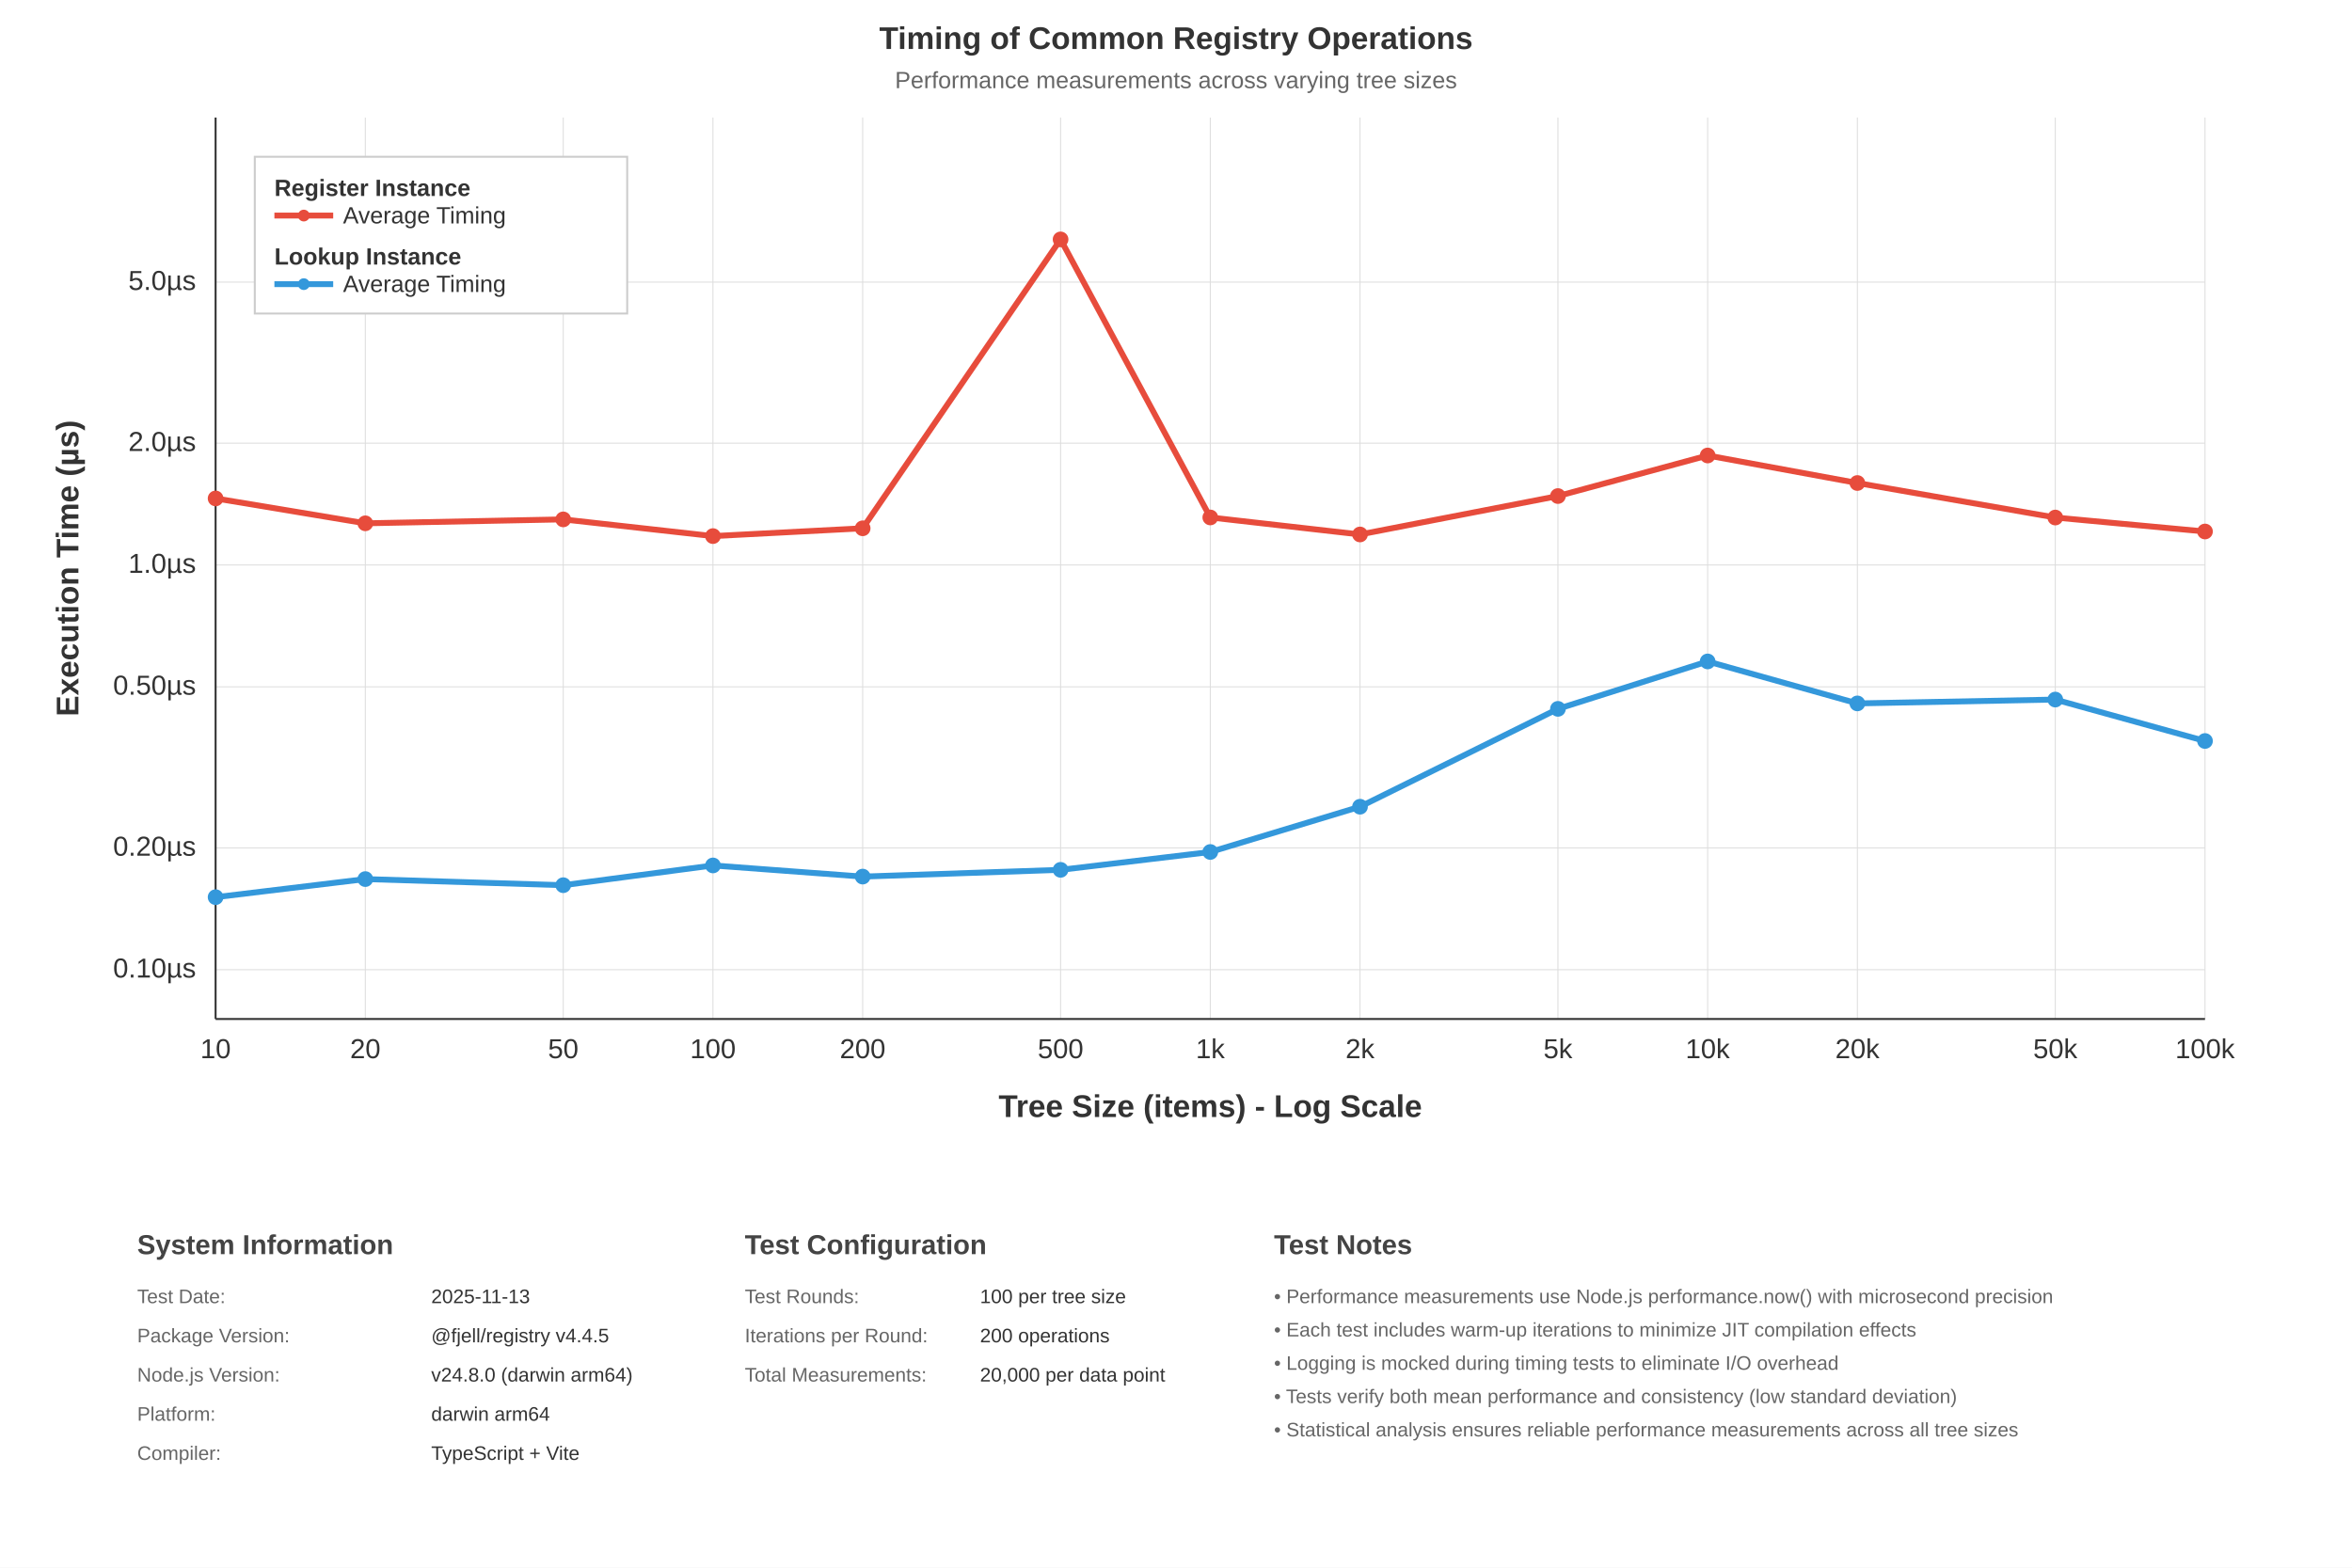
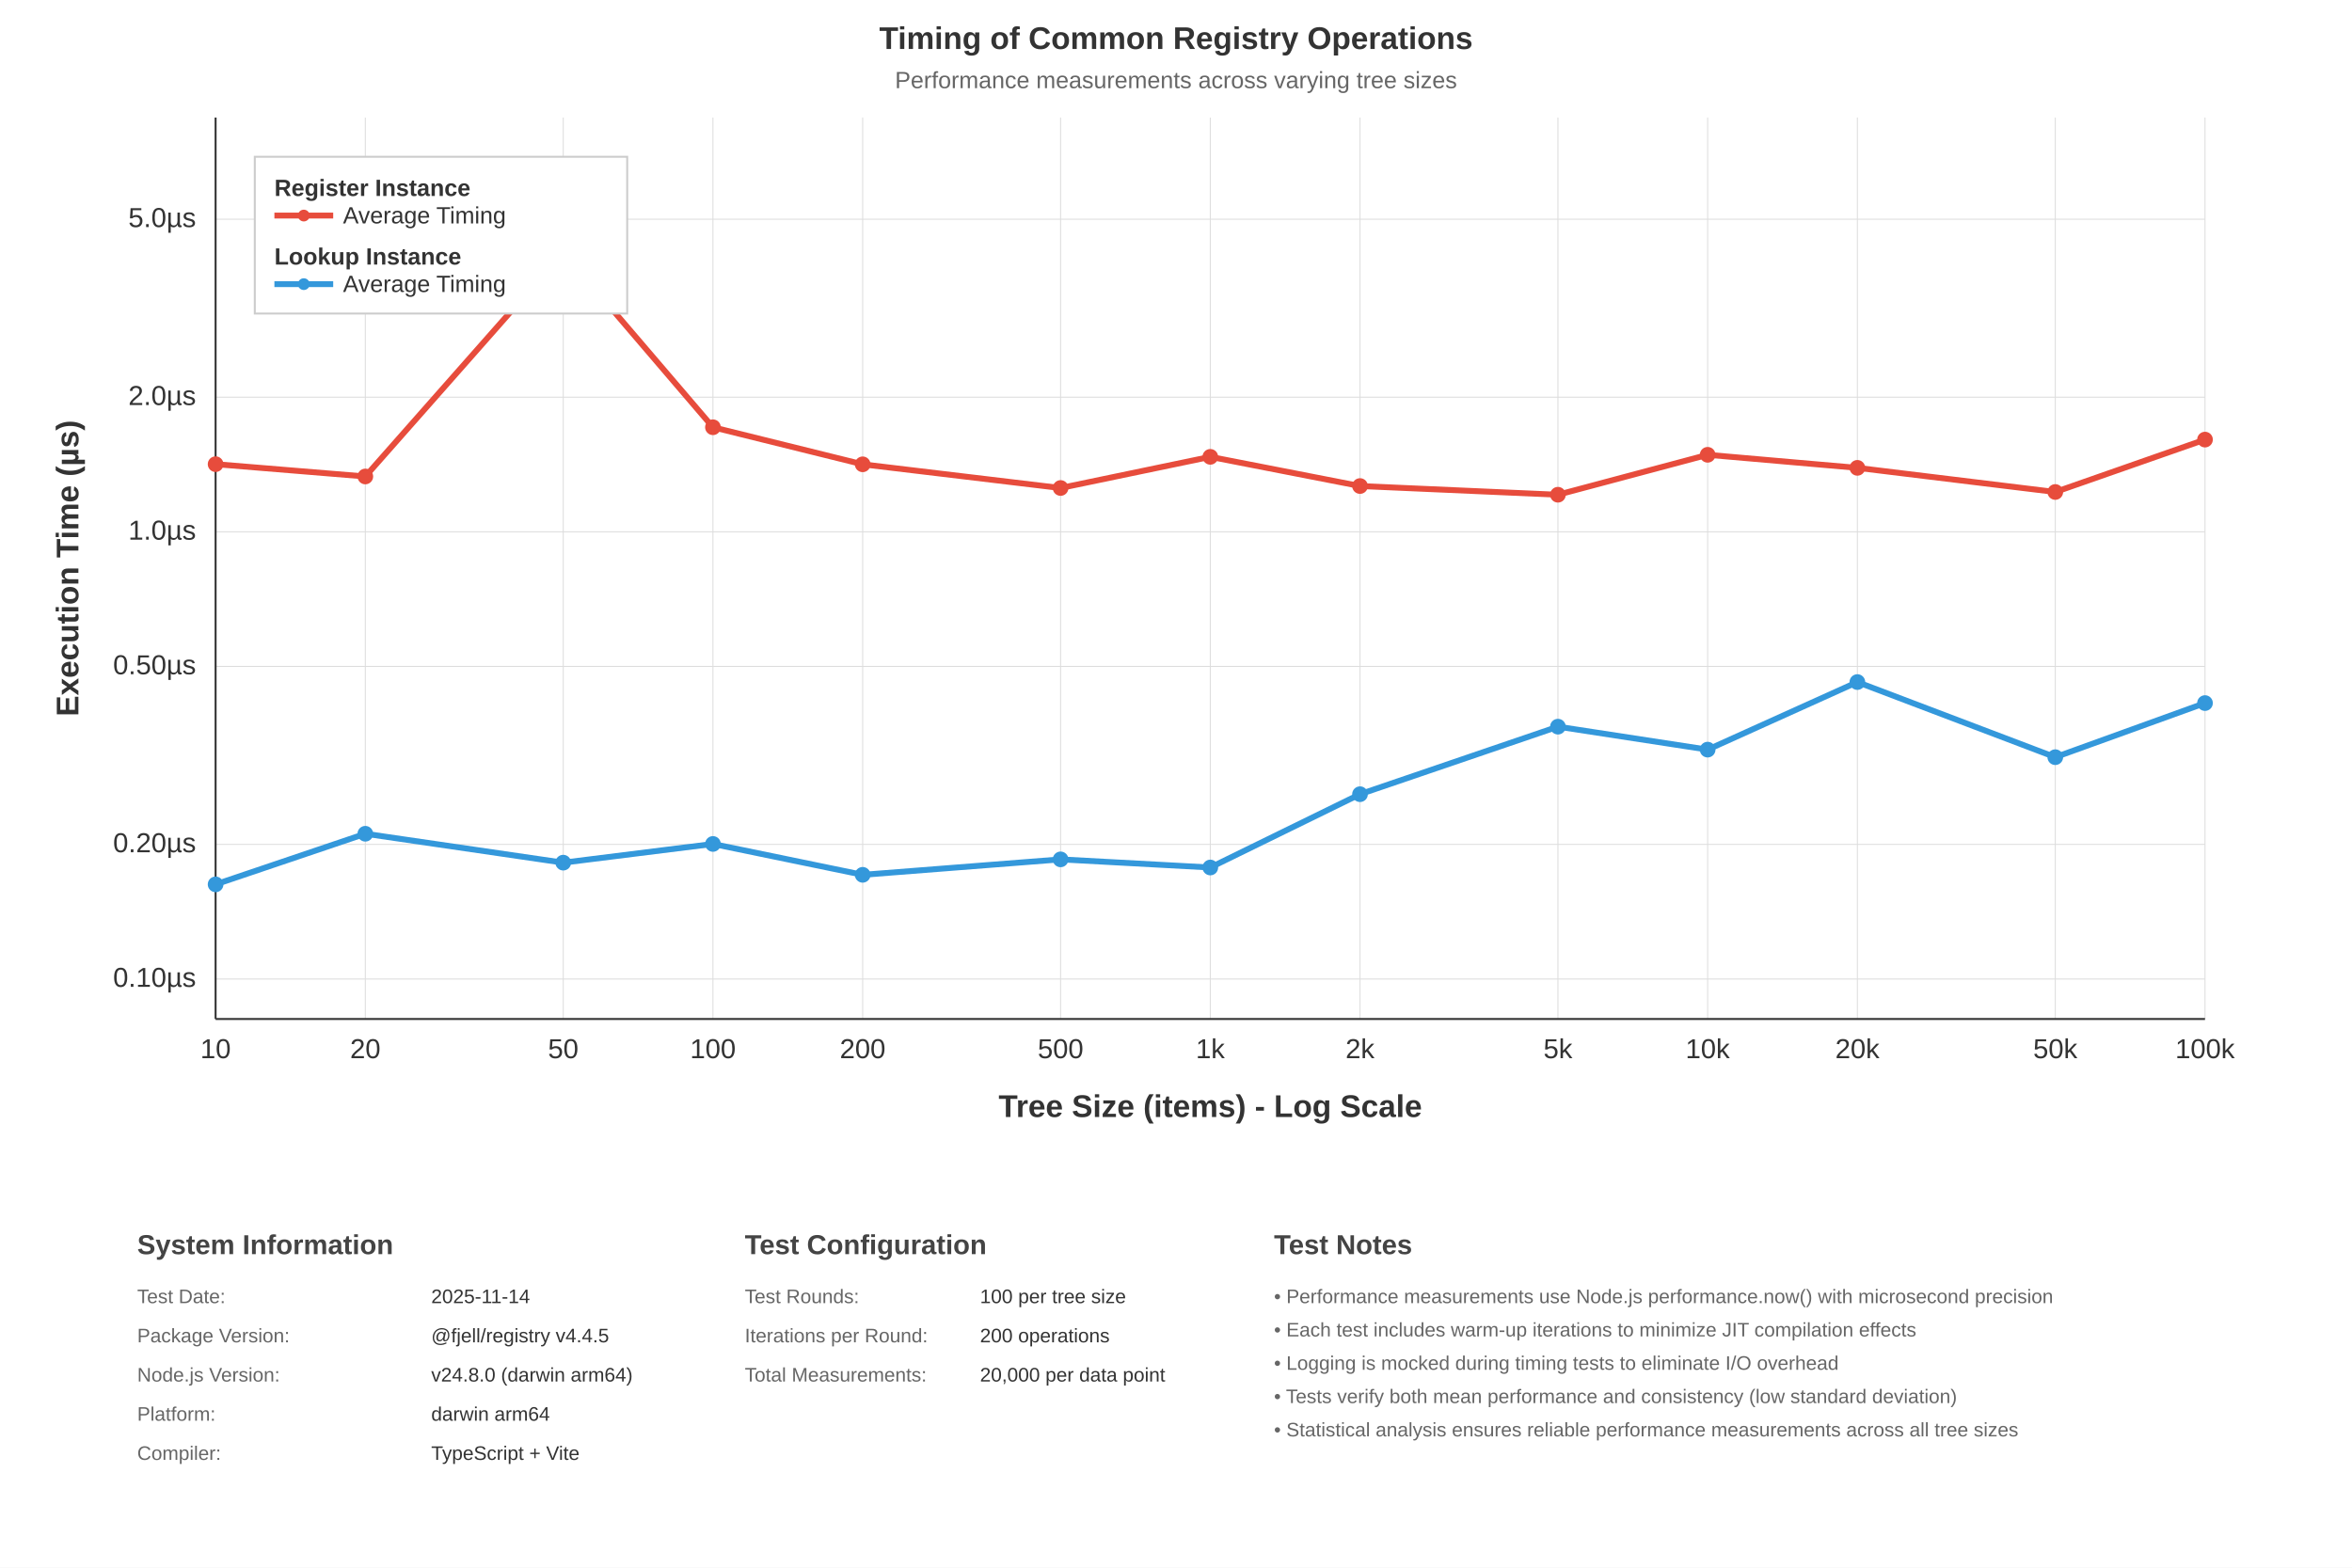
<svg xmlns="http://www.w3.org/2000/svg" width="1200" height="800">
  <style>
    .axis { stroke: #333; stroke-width: 1; }
    .grid { stroke: #ddd; stroke-width: 0.5; }
    .label { font-family: Arial, sans-serif; font-size: 14px; fill: #333; }
    .title { font-family: Arial, sans-serif; font-size: 16px; font-weight: bold; fill: #333; }
    .subtitle { font-family: Arial, sans-serif; font-size: 12px; fill: #666; }
    .register-mean { stroke: #e74c3c; stroke-width: 3; fill: none; }
    .lookup-mean { stroke: #3498db; stroke-width: 3; fill: none; }
    .register-band { fill: rgba(231, 76, 60, 0.2); stroke: #e74c3c; stroke-width: 1; }
    .lookup-band { fill: rgba(52, 152, 219, 0.2); stroke: #3498db; stroke-width: 1; }
    .register-dot { fill: #e74c3c; }
    .lookup-dot { fill: #3498db; }
    .legend { font-family: Arial, sans-serif; font-size: 12px; fill: #333; }
    .axis-title { font-family: Arial, sans-serif; font-size: 16px; font-weight: bold; fill: #333; }
    .metadata-title { font-family: Arial, sans-serif; font-size: 14px; font-weight: bold; fill: #333; }
    .metadata-section { font-family: Arial, sans-serif; font-size: 14px; font-weight: bold; fill: #444; }
    .metadata-label { font-family: Arial, sans-serif; font-size: 10px; fill: #666; }
    .metadata-value { font-family: Arial, sans-serif; font-size: 10px; fill: #333; }
  </style>
  <rect width="1200" height="800" fill="white" />
  <text x="600" y="25" text-anchor="middle" class="title">Timing of Common Registry Operations</text>
  <text x="600" y="45" text-anchor="middle" class="subtitle">Performance measurements across varying tree sizes</text>
  <g transform="translate(110,60)">
-     <line x1="0" y1="434.843" x2="1015" y2="434.843" class="grid" />
-     <text x="-10" y="438.843" text-anchor="end" class="label">0.10µs</text>
-     <line x1="0" y1="372.673" x2="1015" y2="372.673" class="grid" />
-     <text x="-10" y="376.673" text-anchor="end" class="label">0.20µs</text>
-     <line x1="0" y1="290.489" x2="1015" y2="290.489" class="grid" />
-     <text x="-10" y="294.489" text-anchor="end" class="label">0.50µs</text>
-     <line x1="0" y1="228.319" x2="1015" y2="228.319" class="grid" />
-     <text x="-10" y="232.319" text-anchor="end" class="label">1.0µs</text>
-     <line x1="0" y1="166.149" x2="1015" y2="166.149" class="grid" />
-     <text x="-10" y="170.149" text-anchor="end" class="label">2.0µs</text>
-     <line x1="0" y1="83.964" x2="1015" y2="83.964" class="grid" />
-     <text x="-10" y="87.964" text-anchor="end" class="label">5.0µs</text>
+     <line x1="0" y1="439.594" x2="1015" y2="439.594" class="grid" />
+     <text x="-10" y="443.594" text-anchor="end" class="label">0.10µs</text>
+     <line x1="0" y1="370.896" x2="1015" y2="370.896" class="grid" />
+     <text x="-10" y="374.896" text-anchor="end" class="label">0.20µs</text>
+     <line x1="0" y1="280.081" x2="1015" y2="280.081" class="grid" />
+     <text x="-10" y="284.081" text-anchor="end" class="label">0.50µs</text>
+     <line x1="0" y1="211.382" x2="1015" y2="211.382" class="grid" />
+     <text x="-10" y="215.382" text-anchor="end" class="label">1.0µs</text>
+     <line x1="0" y1="142.683" x2="1015" y2="142.683" class="grid" />
+     <text x="-10" y="146.683" text-anchor="end" class="label">2.0µs</text>
+     <line x1="0" y1="51.869" x2="1015" y2="51.869" class="grid" />
+     <text x="-10" y="55.869" text-anchor="end" class="label">5.0µs</text>
    <line x1="0" y1="0" x2="0" y2="460" class="grid" />
    <text x="0" y="480" text-anchor="middle" class="label">10</text>
    <line x1="76.386" y1="0" x2="76.386" y2="460" class="grid" />
    <text x="76.386" y="480" text-anchor="middle" class="label">20</text>
    <line x1="177.364" y1="0" x2="177.364" y2="460" class="grid" />
    <text x="177.364" y="480" text-anchor="middle" class="label">50</text>
    <line x1="253.75" y1="0" x2="253.75" y2="460" class="grid" />
    <text x="253.75" y="480" text-anchor="middle" class="label">100</text>
    <line x1="330.136" y1="0" x2="330.136" y2="460" class="grid" />
    <text x="330.136" y="480" text-anchor="middle" class="label">200</text>
    <line x1="431.114" y1="0" x2="431.114" y2="460" class="grid" />
    <text x="431.114" y="480" text-anchor="middle" class="label">500</text>
    <line x1="507.5" y1="0" x2="507.5" y2="460" class="grid" />
    <text x="507.5" y="480" text-anchor="middle" class="label">1k</text>
    <line x1="583.886" y1="0" x2="583.886" y2="460" class="grid" />
    <text x="583.886" y="480" text-anchor="middle" class="label">2k</text>
    <line x1="684.864" y1="0" x2="684.864" y2="460" class="grid" />
    <text x="684.864" y="480" text-anchor="middle" class="label">5k</text>
    <line x1="761.25" y1="0" x2="761.25" y2="460" class="grid" />
    <text x="761.25" y="480" text-anchor="middle" class="label">10k</text>
    <line x1="837.636" y1="0" x2="837.636" y2="460" class="grid" />
    <text x="837.636" y="480" text-anchor="middle" class="label">20k</text>
    <line x1="938.614" y1="0" x2="938.614" y2="460" class="grid" />
    <text x="938.614" y="480" text-anchor="middle" class="label">50k</text>
    <line x1="1015" y1="0" x2="1015" y2="460" class="grid" />
    <text x="1015" y="480" text-anchor="middle" class="label">100k</text>
    <line x1="0" y1="0" x2="0" y2="460" class="axis" />
    <line x1="0" y1="460" x2="1015" y2="460" class="axis" />
    <text x="507.5" y="510" text-anchor="middle" class="axis-title">Tree Size (items) - Log Scale</text>
    <text transform="rotate(-90,-70,230)" x="-70" y="230" text-anchor="middle" class="axis-title">Execution Time (µs)</text>
-     <path d="M 0 194.354 L 76.386 207.051 L 177.364 205.048 L 253.75 213.574 L 330.136 209.596 L 431.114 62.17 L 507.5 204.057 L 583.886 212.741 L 684.864 193.136 L 761.25 172.441 L 837.636 186.485 L 938.614 204.099 L 1015 211.227" class="register-mean" />
-     <path d="M 0 397.83 L 76.386 388.604 L 177.364 391.722 L 253.75 381.641 L 330.136 387.333 L 431.114 383.886 L 507.5 374.772 L 583.886 351.67 L 684.864 301.734 L 761.25 277.536 L 837.636 298.956 L 938.614 296.992 L 1015 318.136" class="lookup-mean" />
-     <circle cx="0" cy="194.354" r="4" class="register-dot" />
-     <circle cx="76.386" cy="207.051" r="4" class="register-dot" />
-     <circle cx="177.364" cy="205.048" r="4" class="register-dot" />
-     <circle cx="253.75" cy="213.574" r="4" class="register-dot" />
-     <circle cx="330.136" cy="209.596" r="4" class="register-dot" />
-     <circle cx="431.114" cy="62.17" r="4" class="register-dot" />
-     <circle cx="507.5" cy="204.057" r="4" class="register-dot" />
-     <circle cx="583.886" cy="212.741" r="4" class="register-dot" />
-     <circle cx="684.864" cy="193.136" r="4" class="register-dot" />
-     <circle cx="761.25" cy="172.441" r="4" class="register-dot" />
-     <circle cx="837.636" cy="186.485" r="4" class="register-dot" />
-     <circle cx="938.614" cy="204.099" r="4" class="register-dot" />
-     <circle cx="1015" cy="211.227" r="4" class="register-dot" />
-     <circle cx="0" cy="397.83" r="4" class="lookup-dot" />
-     <circle cx="76.386" cy="388.604" r="4" class="lookup-dot" />
-     <circle cx="177.364" cy="391.722" r="4" class="lookup-dot" />
-     <circle cx="253.75" cy="381.641" r="4" class="lookup-dot" />
-     <circle cx="330.136" cy="387.333" r="4" class="lookup-dot" />
-     <circle cx="431.114" cy="383.886" r="4" class="lookup-dot" />
-     <circle cx="507.5" cy="374.772" r="4" class="lookup-dot" />
-     <circle cx="583.886" cy="351.67" r="4" class="lookup-dot" />
-     <circle cx="684.864" cy="301.734" r="4" class="lookup-dot" />
-     <circle cx="761.25" cy="277.536" r="4" class="lookup-dot" />
-     <circle cx="837.636" cy="298.956" r="4" class="lookup-dot" />
-     <circle cx="938.614" cy="296.992" r="4" class="lookup-dot" />
-     <circle cx="1015" cy="318.136" r="4" class="lookup-dot" />
+     <path d="M 0 176.873 L 76.386 183.147 L 177.364 68.699 L 253.75 158.032 L 330.136 176.948 L 431.114 189.031 L 507.5 173.129 L 583.886 188.029 L 684.864 192.465 L 761.25 172.087 L 837.636 178.747 L 938.614 191.066 L 1015 164.33" class="register-mean" />
+     <path d="M 0 391.301 L 76.386 365.47 L 177.364 380.218 L 253.75 370.673 L 330.136 386.425 L 431.114 378.545 L 507.5 382.69 L 583.886 345.284 L 684.864 310.822 L 761.25 322.542 L 837.636 288.059 L 938.614 326.394 L 1015 298.785" class="lookup-mean" />
+     <circle cx="0" cy="176.873" r="4" class="register-dot" />
+     <circle cx="76.386" cy="183.147" r="4" class="register-dot" />
+     <circle cx="177.364" cy="68.699" r="4" class="register-dot" />
+     <circle cx="253.75" cy="158.032" r="4" class="register-dot" />
+     <circle cx="330.136" cy="176.948" r="4" class="register-dot" />
+     <circle cx="431.114" cy="189.031" r="4" class="register-dot" />
+     <circle cx="507.5" cy="173.129" r="4" class="register-dot" />
+     <circle cx="583.886" cy="188.029" r="4" class="register-dot" />
+     <circle cx="684.864" cy="192.465" r="4" class="register-dot" />
+     <circle cx="761.25" cy="172.087" r="4" class="register-dot" />
+     <circle cx="837.636" cy="178.747" r="4" class="register-dot" />
+     <circle cx="938.614" cy="191.066" r="4" class="register-dot" />
+     <circle cx="1015" cy="164.33" r="4" class="register-dot" />
+     <circle cx="0" cy="391.301" r="4" class="lookup-dot" />
+     <circle cx="76.386" cy="365.47" r="4" class="lookup-dot" />
+     <circle cx="177.364" cy="380.218" r="4" class="lookup-dot" />
+     <circle cx="253.75" cy="370.673" r="4" class="lookup-dot" />
+     <circle cx="330.136" cy="386.425" r="4" class="lookup-dot" />
+     <circle cx="431.114" cy="378.545" r="4" class="lookup-dot" />
+     <circle cx="507.5" cy="382.69" r="4" class="lookup-dot" />
+     <circle cx="583.886" cy="345.284" r="4" class="lookup-dot" />
+     <circle cx="684.864" cy="310.822" r="4" class="lookup-dot" />
+     <circle cx="761.25" cy="322.542" r="4" class="lookup-dot" />
+     <circle cx="837.636" cy="288.059" r="4" class="lookup-dot" />
+     <circle cx="938.614" cy="326.394" r="4" class="lookup-dot" />
+     <circle cx="1015" cy="298.785" r="4" class="lookup-dot" />
    <g transform="translate(20, 20)">
      <rect x="0" y="0" width="190" height="80" fill="white" stroke="#ccc" stroke-width="1" />
      <text x="10" y="20" class="legend" font-weight="bold">Register Instance</text>
      <line x1="10" y1="30" x2="40" y2="30" class="register-mean" />
      <circle cx="25" cy="30" r="3" class="register-dot" />
      <text x="45" y="34" class="legend">Average Timing</text>
      <text x="10" y="55" class="legend" font-weight="bold">Lookup Instance</text>
      <line x1="10" y1="65" x2="40" y2="65" class="lookup-mean" />
      <circle cx="25" cy="65" r="3" class="lookup-dot" />
      <text x="45" y="69" class="legend">Average Timing</text>
    </g>
  </g>
  <g transform="translate(50, 620)">
    <g transform="translate(20, 20)">
      <text x="0" y="0" class="metadata-section">System Information</text>
      <text x="0" y="25" class="metadata-label">Test Date:</text>
-       <text x="150" y="25" class="metadata-value">2025-11-13</text>
+       <text x="150" y="25" class="metadata-value">2025-11-14</text>
      <text x="0" y="45" class="metadata-label">Package Version:</text>
      <text x="150" y="45" class="metadata-value">@fjell/registry v4.4.5</text>
      <text x="0" y="65" class="metadata-label">Node.js Version:</text>
      <text x="150" y="65" class="metadata-value">v24.8.0 (darwin arm64)</text>
      <text x="0" y="85" class="metadata-label">Platform:</text>
      <text x="150" y="85" class="metadata-value">darwin arm64</text>
      <text x="0" y="105" class="metadata-label">Compiler:</text>
      <text x="150" y="105" class="metadata-value">TypeScript + Vite</text>
    </g>
    <g transform="translate(330, 20)">
      <text x="0" y="0" class="metadata-section">Test Configuration</text>
      <text x="0" y="25" class="metadata-label">Test Rounds:</text>
      <text x="120" y="25" class="metadata-value">100 per tree size</text>
      <text x="0" y="45" class="metadata-label">Iterations per Round:</text>
      <text x="120" y="45" class="metadata-value">200 operations</text>
      <text x="0" y="65" class="metadata-label">Total Measurements:</text>
      <text x="120" y="65" class="metadata-value">20,000 per data point</text>
    </g>
    <g transform="translate(600, 20)">
      <text x="0" y="0" class="metadata-section">Test Notes</text>
      <text x="0" y="25" class="metadata-label">• Performance measurements use Node.js performance.now() with microsecond precision</text>
      <text x="0" y="42" class="metadata-label">• Each test includes warm-up iterations to minimize JIT compilation effects</text>
      <text x="0" y="59" class="metadata-label">• Logging is mocked during timing tests to eliminate I/O overhead</text>
      <text x="0" y="76" class="metadata-label">• Tests verify both mean performance and consistency (low standard deviation)</text>
      <text x="0" y="93" class="metadata-label">• Statistical analysis ensures reliable performance measurements across all tree sizes</text>
    </g>
  </g>
</svg>
